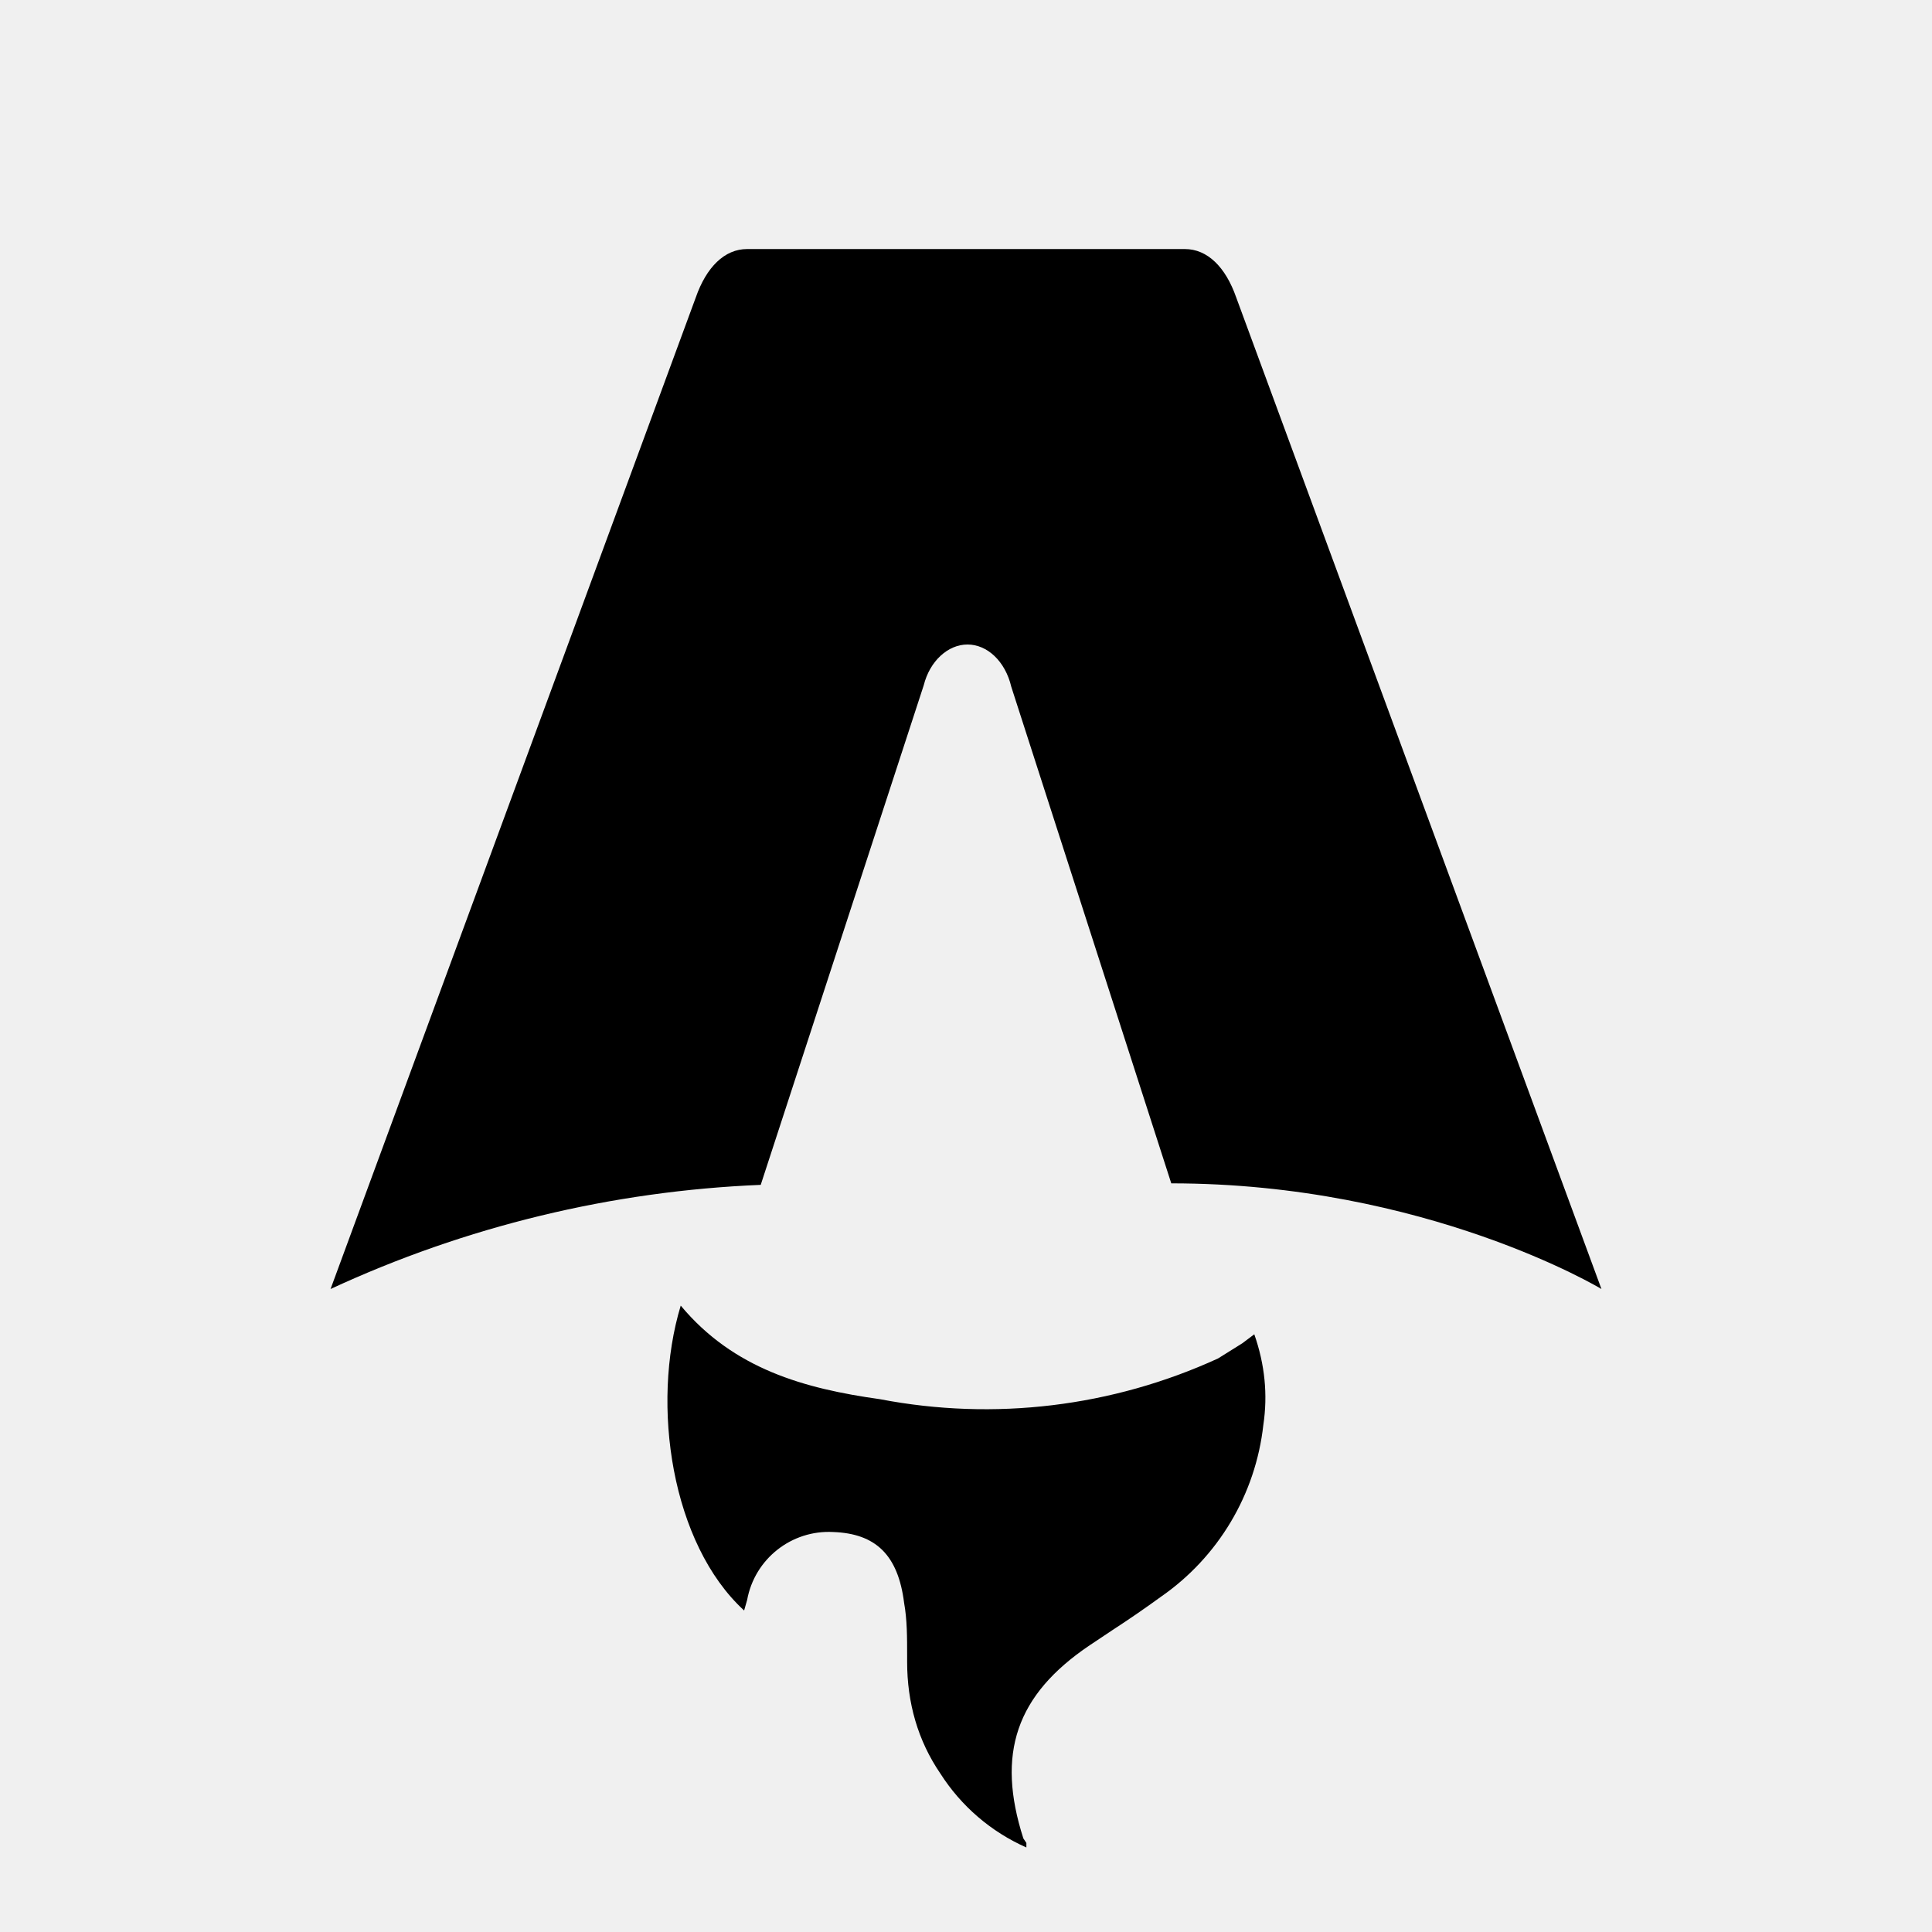
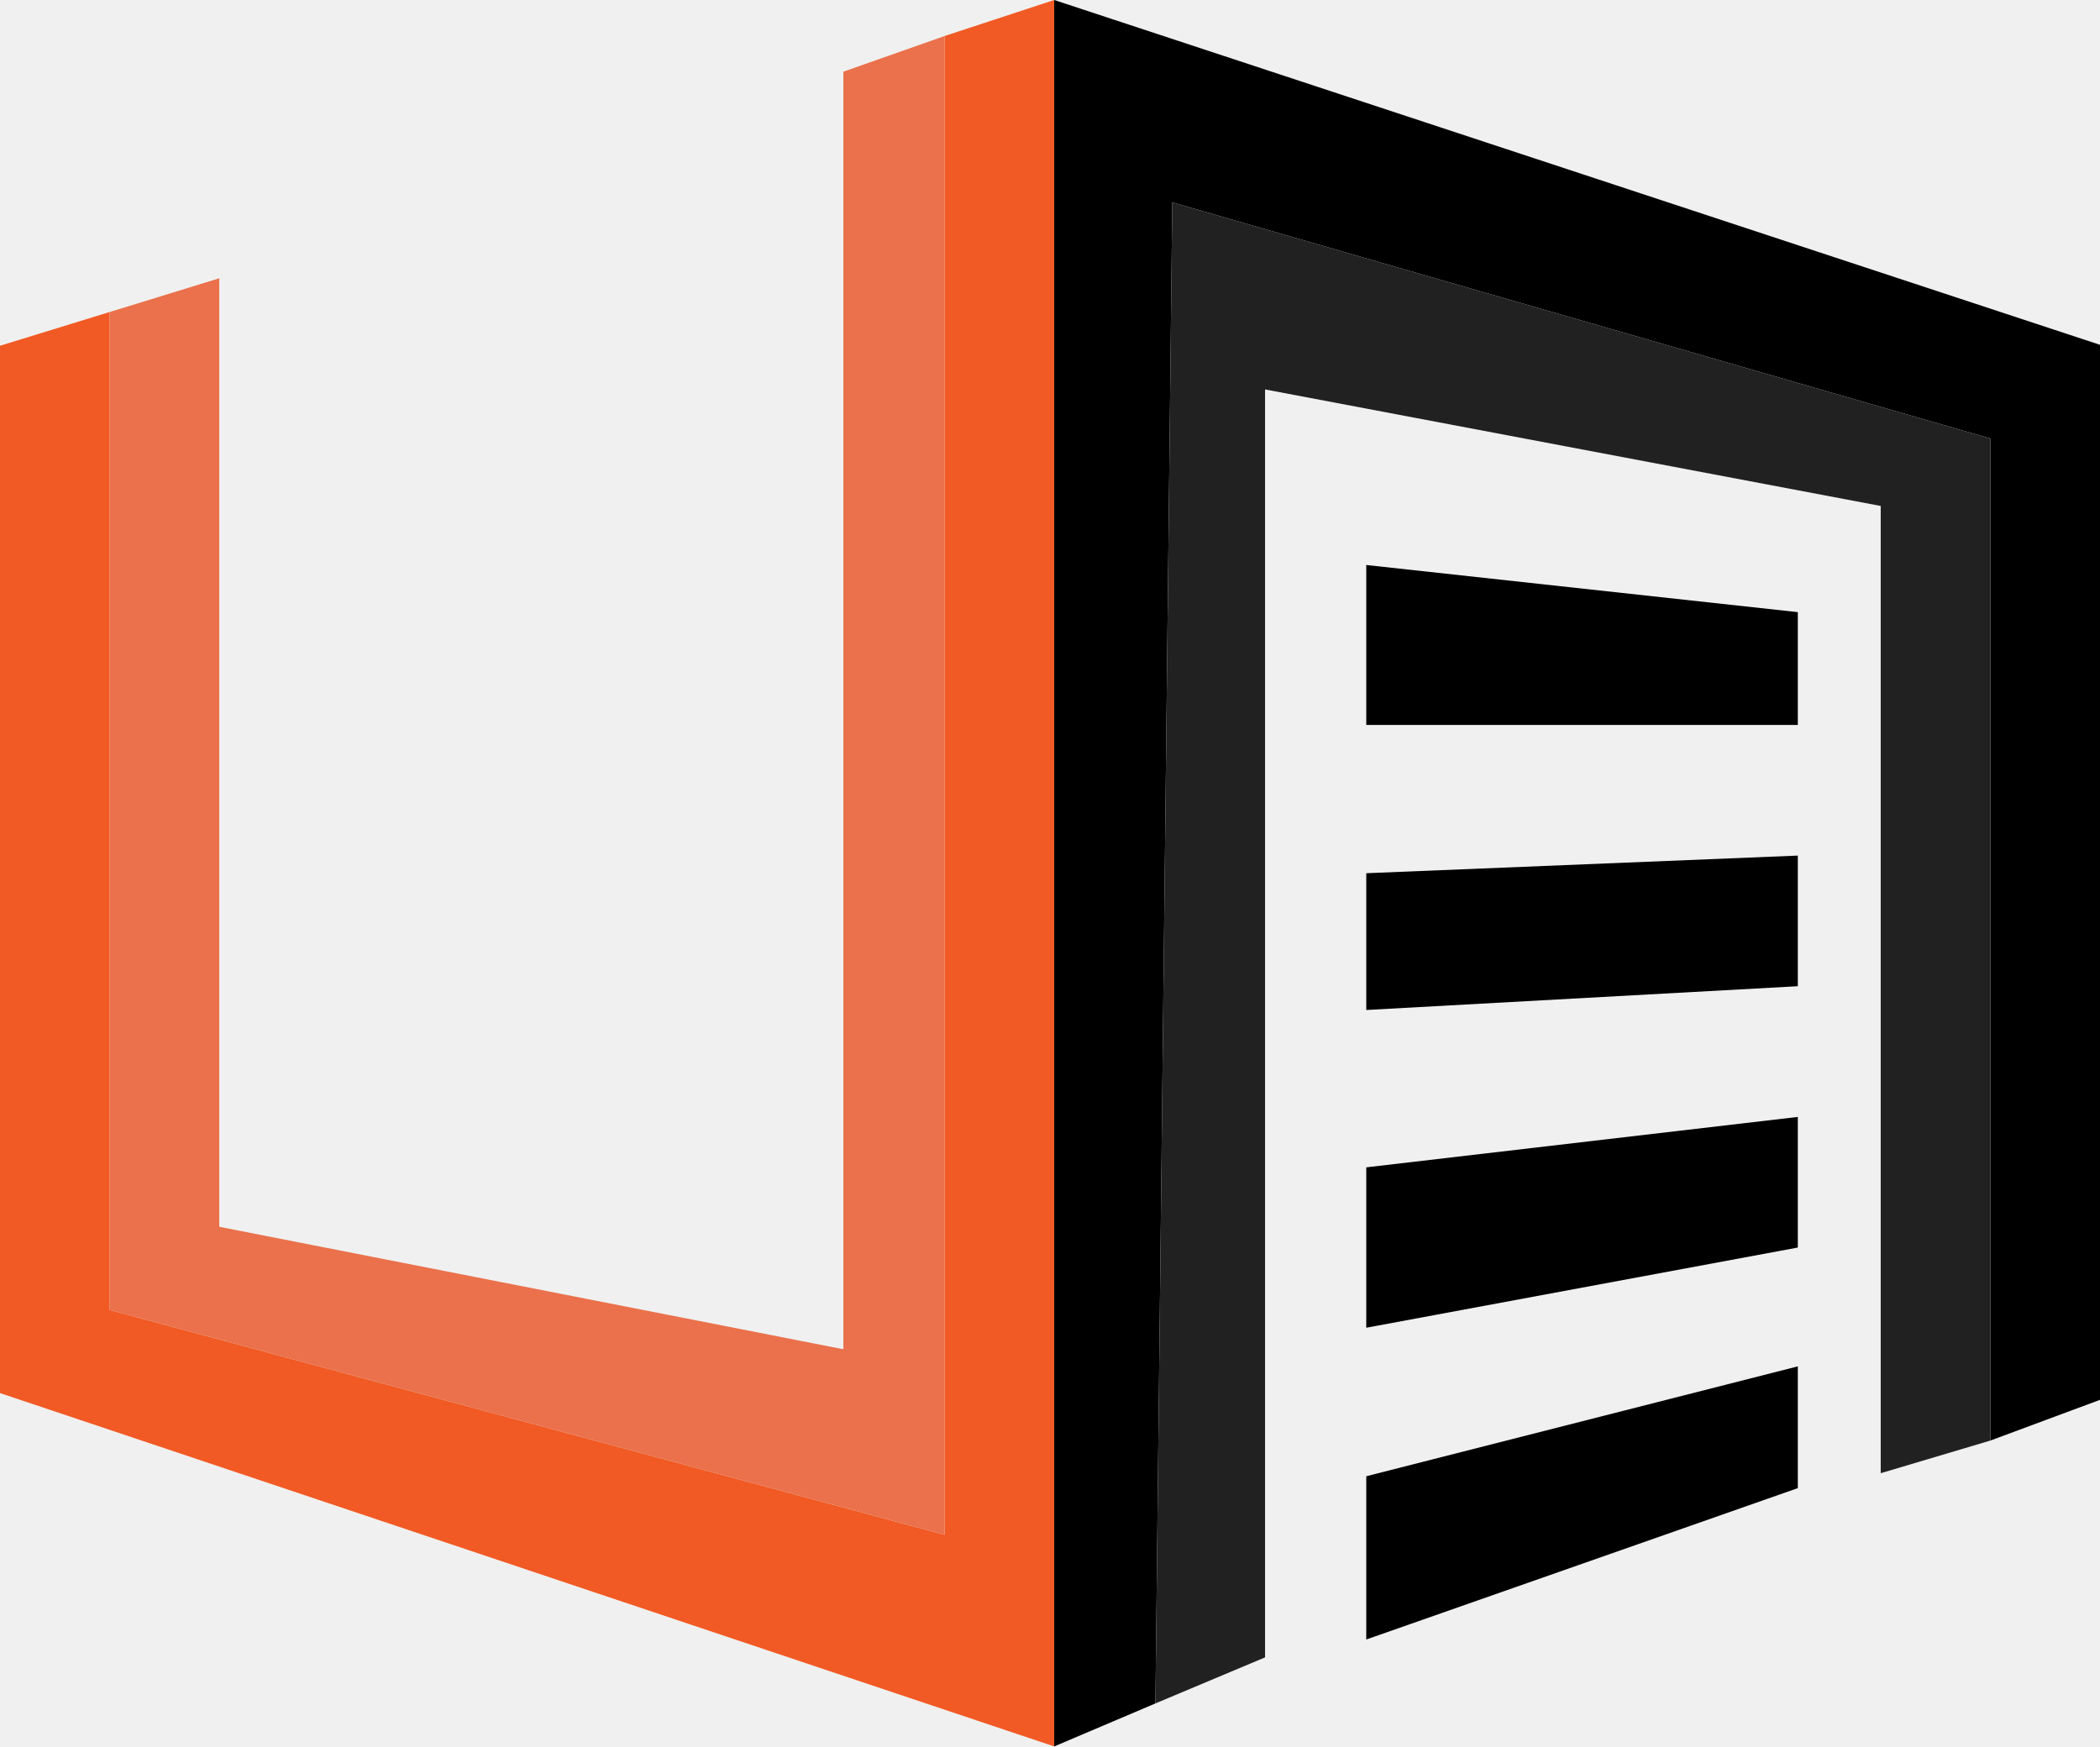
- <svg xmlns="http://www.w3.org/2000/svg" fill="none" viewBox="0 0 128 128">
-   <path d="M50.4 78.5a75.1 75.1 0 0 0-28.5 6.9l24.2-65.7c.7-2 1.9-3.2 3.4-3.2h29c1.5 0 2.7 1.2 3.4 3.2l24.2 65.7s-11.6-7-28.5-7L67 45.5c-.4-1.7-1.6-2.8-2.9-2.8-1.3 0-2.5 1.1-2.9 2.7L50.4 78.5Zm-1.1 28.2Zm-4.2-20.2c-2 6.6-.6 15.8 4.2 20.2a17.5 17.5 0 0 1 .2-.7 5.5 5.5 0 0 1 5.7-4.5c2.8.1 4.3 1.5 4.7 4.7.2 1.1.2 2.3.2 3.5v.4c0 2.7.7 5.2 2.2 7.4a13 13 0 0 0 5.7 4.9v-.3l-.2-.3c-1.8-5.6-.5-9.5 4.4-12.8l1.5-1a73 73 0 0 0 3.2-2.2 16 16 0 0 0 6.8-11.4c.3-2 .1-4-.6-6l-.8.6-1.6 1a37 37 0 0 1-22.4 2.7c-5-.7-9.7-2-13.2-6.2Z" />
-   <style>
-         path { fill: #000; }
-         @media (prefers-color-scheme: dark) {
-             path { fill: #FFF; }
-         }
-     </style>
+ <svg xmlns="http://www.w3.org/2000/svg" id="Capa_1" data-name="Capa 1" viewBox="0 0 249 207.1">
+   <defs>
+     <style>.cls-1{fill:#f15a24;}.cls-2{fill:#ea714b;}.cls-3{fill:#212121;}</style>
+   </defs>
+   <polygon class="cls-1" points="0 41 13 37 13 155.34 112 182 112 4.27 125 0 125 207.1 0 165.2 0 41" />
+   <polygon class="cls-2" points="13 37 26 33 26 145.48 100 160 100 8.5 112 4.27 112 182 13 155.34 13 37" />
+   <polygon points="125 0 125 207.1 137 202 139 24 236 52 236 170.83 249 166 249 40.89 125 0" />
+   <polygon class="cls-3" points="137 202 150 196.54 150 46.18 223 60 223 174.7 236 170.83 236 52 139 24 137 202" />
+   <polygon points="162 67 162 85.97 213.17 85.97 213.17 72.59 162 67" />
+   <polygon points="162 103.55 162 119.77 213.17 116.95 213.17 101.46 162 103.55" />
+   <polygon points="162 138.43 162 157.45 213.17 147.94 213.17 132.45 162 138.43" />
+   <polygon points="162 175.06 162 194.42 213.17 176.47 213.17 162.03 162 175.06" />
</svg>
